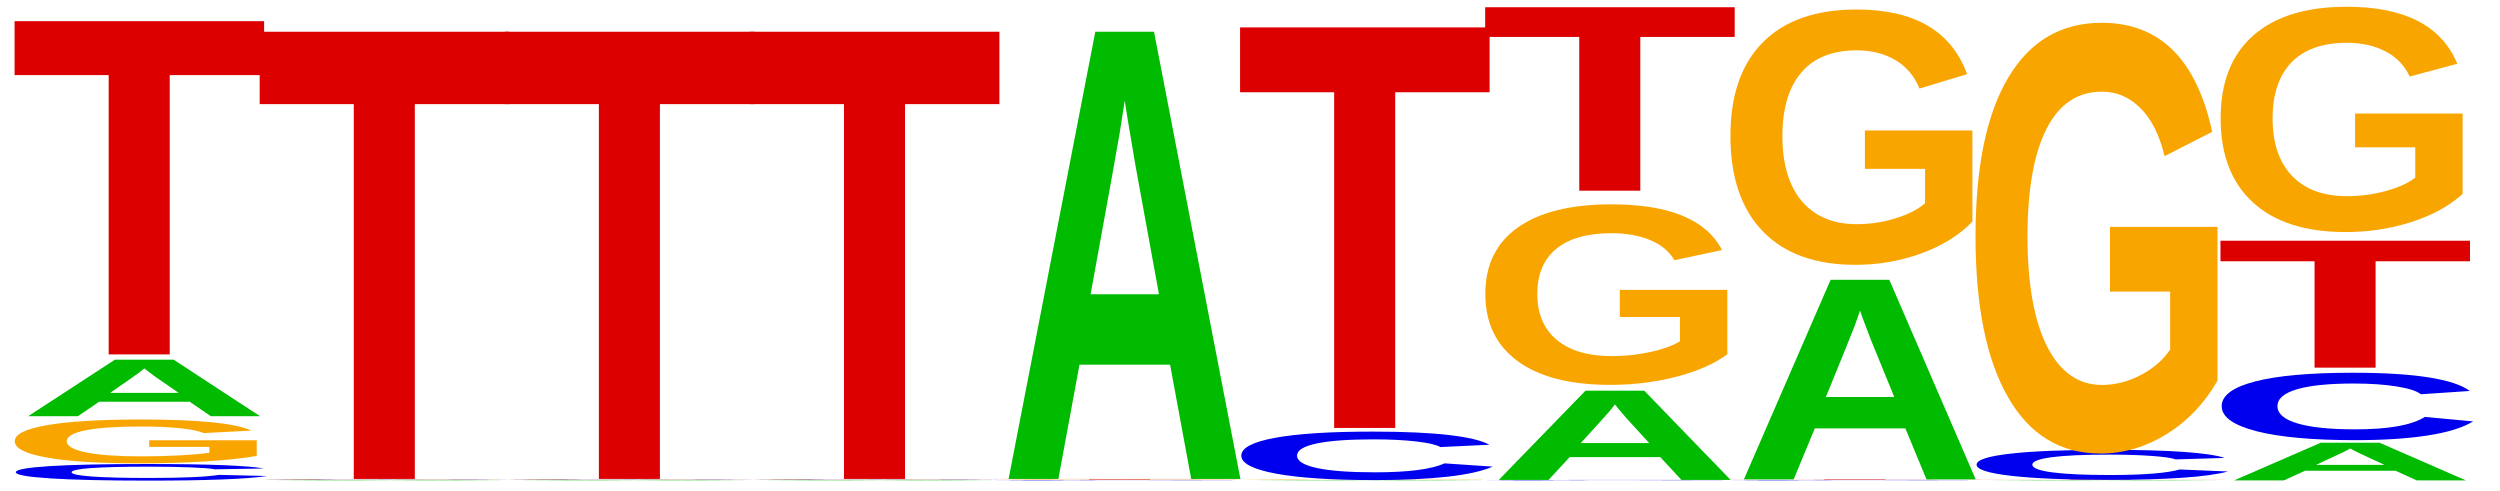
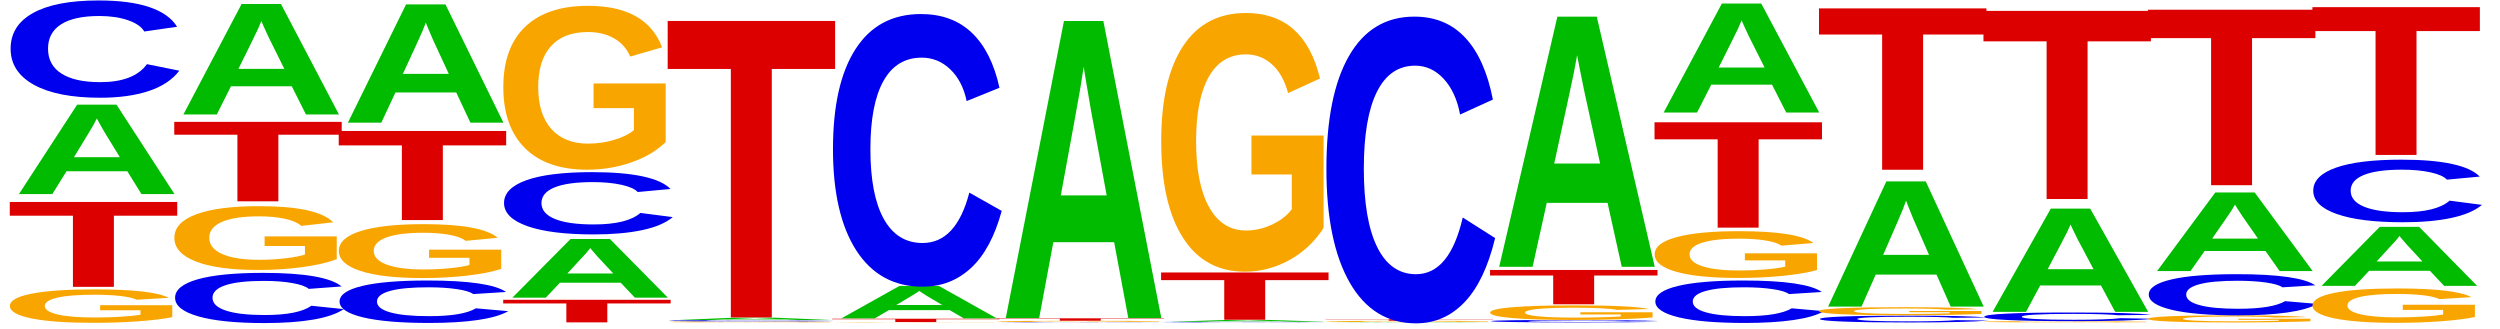
- <svg width="255" height="50">
+ <svg width="380" height="50">
  <g font-family="Arial" font-weight="bold" font-size="66.5">
-     <text fill="#0000EE" x="0" y="0" transform="matrix(0.59,0,0,0.036,0,49)">C</text>
-     <text fill="#F9A500" x="0" y="0" transform="matrix(0.55,0,0,0.095,0,47.2)">G</text>
-     <text fill="#00BB00" x="0" y="0" transform="matrix(0.53,0,0,0.126,2,42.45)">A</text>
-     <text fill="#DD0000" x="0" y="0" transform="matrix(0.65,0,0,0.743,1,36.15)">T</text>
-     <text fill="#00BB00" x="0" y="0" transform="matrix(0.53,0,0,0.001,27,49)">A</text>
-     <text fill="#0000EE" x="0" y="0" transform="matrix(0.59,0,0,0.001,25,48.95)">C</text>
-     <text fill="#F9A500" x="0" y="0" transform="matrix(0.55,0,0,0.001,25,48.9)">G</text>
-     <text fill="#DD0000" x="0" y="0" transform="matrix(0.65,0,0,0.997,26,48.85)">T</text>
-     <text fill="#00BB00" x="0" y="0" transform="matrix(0.53,0,0,0.001,52,49)">A</text>
-     <text fill="#0000EE" x="0" y="0" transform="matrix(0.59,0,0,0.001,50,48.95)">C</text>
-     <text fill="#F9A500" x="0" y="0" transform="matrix(0.55,0,0,0.001,50,48.9)">G</text>
-     <text fill="#DD0000" x="0" y="0" transform="matrix(0.65,0,0,0.997,51,48.85)">T</text>
-     <text fill="#00BB00" x="0" y="0" transform="matrix(0.53,0,0,0.001,77,49)">A</text>
-     <text fill="#0000EE" x="0" y="0" transform="matrix(0.59,0,0,0.001,75,48.95)">C</text>
-     <text fill="#F9A500" x="0" y="0" transform="matrix(0.55,0,0,0.001,75,48.9)">G</text>
-     <text fill="#DD0000" x="0" y="0" transform="matrix(0.65,0,0,0.997,76,48.85)">T</text>
-     <text fill="#0000EE" x="0" y="0" transform="matrix(0.59,0,0,0.001,100,49)">C</text>
-     <text fill="#F9A500" x="0" y="0" transform="matrix(0.55,0,0,0.001,100,48.95)">G</text>
-     <text fill="#DD0000" x="0" y="0" transform="matrix(0.65,0,0,0.001,101,48.9)">T</text>
-     <text fill="#00BB00" x="0" y="0" transform="matrix(0.53,0,0,0.997,102,48.85)">A</text>
-     <text fill="#00BB00" x="0" y="0" transform="matrix(0.53,0,0,0.001,127,49)">A</text>
-     <text fill="#F9A500" x="0" y="0" transform="matrix(0.55,0,0,0.001,125,48.95)">G</text>
-     <text fill="#0000EE" x="0" y="0" transform="matrix(0.59,0,0,0.105,125,48.9)">C</text>
-     <text fill="#DD0000" x="0" y="0" transform="matrix(0.65,0,0,0.893,126,43.65)">T</text>
+     <text fill="#F9A500" x="0" y="0" transform="matrix(0.55,0,0,0.108,0,49)">G</text>
+     <text fill="#DD0000" x="0" y="0" transform="matrix(0.65,0,0,0.282,1,43.6)">T</text>
+     <text fill="#00BB00" x="0" y="0" transform="matrix(0.53,0,0,0.297,2,29.5)">A</text>
+     <text fill="#0000EE" x="0" y="0" transform="matrix(0.59,0,0,0.314,0,14.65)">C</text>
+     <text fill="#0000EE" x="0" y="0" transform="matrix(0.59,0,0,0.162,25,49)">C</text>
+     <text fill="#F9A500" x="0" y="0" transform="matrix(0.55,0,0,0.206,25,40.9)">G</text>
+     <text fill="#DD0000" x="0" y="0" transform="matrix(0.65,0,0,0.264,26,30.6)">T</text>
+     <text fill="#00BB00" x="0" y="0" transform="matrix(0.53,0,0,0.367,27,17.4)">A</text>
+     <text fill="#0000EE" x="0" y="0" transform="matrix(0.59,0,0,0.137,50,49)">C</text>
+     <text fill="#F9A500" x="0" y="0" transform="matrix(0.55,0,0,0.174,50,42.15)">G</text>
+     <text fill="#DD0000" x="0" y="0" transform="matrix(0.65,0,0,0.296,51,33.45)">T</text>
+     <text fill="#00BB00" x="0" y="0" transform="matrix(0.53,0,0,0.393,52,18.65)">A</text>
+     <text fill="#DD0000" x="0" y="0" transform="matrix(0.65,0,0,0.075,76,49)">T</text>
+     <text fill="#00BB00" x="0" y="0" transform="matrix(0.53,0,0,0.195,77,45.25)">A</text>
+     <text fill="#0000EE" x="0" y="0" transform="matrix(0.59,0,0,0.201,75,35.5)">C</text>
+     <text fill="#F9A500" x="0" y="0" transform="matrix(0.55,0,0,0.529,75,25.45)">G</text>
+     <text fill="#F9A500" x="0" y="0" transform="matrix(0.55,0,0,0.003,100,49)">G</text>
+     <text fill="#0000EE" x="0" y="0" transform="matrix(0.59,0,0,0.004,100,48.85)">C</text>
+     <text fill="#00BB00" x="0" y="0" transform="matrix(0.53,0,0,0.008,102,48.65)">A</text>
+     <text fill="#DD0000" x="0" y="0" transform="matrix(0.65,0,0,0.985,101,48.25)">T</text>
+     <text fill="#F9A500" x="0" y="0" transform="matrix(0.55,0,0,0.001,125,49)">G</text>
+     <text fill="#DD0000" x="0" y="0" transform="matrix(0.65,0,0,0.011,126,48.95)">T</text>
+     <text fill="#00BB00" x="0" y="0" transform="matrix(0.53,0,0,0.108,127,48.4)">A</text>
+     <text fill="#0000EE" x="0" y="0" transform="matrix(0.59,0,0,0.880,125,43)">C</text>
    <text fill="#0000EE" x="0" y="0" transform="matrix(0.59,0,0,0.001,150,49)">C</text>
-     <text fill="#00BB00" x="0" y="0" transform="matrix(0.53,0,0,0.199,152,48.95)">A</text>
-     <text fill="#F9A500" x="0" y="0" transform="matrix(0.55,0,0,0.391,150,39)">G</text>
-     <text fill="#DD0000" x="0" y="0" transform="matrix(0.65,0,0,0.409,151,19.45)">T</text>
-     <text fill="#0000EE" x="0" y="0" transform="matrix(0.59,0,0,0.001,175,49)">C</text>
-     <text fill="#DD0000" x="0" y="0" transform="matrix(0.65,0,0,0.001,176,48.95)">T</text>
-     <text fill="#00BB00" x="0" y="0" transform="matrix(0.53,0,0,0.445,177,48.9)">A</text>
-     <text fill="#F9A500" x="0" y="0" transform="matrix(0.55,0,0,0.553,175,26.65)">G</text>
+     <text fill="#F9A500" x="0" y="0" transform="matrix(0.55,0,0,0.004,150,48.95)">G</text>
+     <text fill="#DD0000" x="0" y="0" transform="matrix(0.65,0,0,0.008,151,48.75)">T</text>
+     <text fill="#00BB00" x="0" y="0" transform="matrix(0.53,0,0,0.987,152,48.35)">A</text>
+     <text fill="#0000EE" x="0" y="0" transform="matrix(0.59,0,0,0.002,175,49)">C</text>
+     <text fill="#00BB00" x="0" y="0" transform="matrix(0.53,0,0,0.006,177,48.9)">A</text>
+     <text fill="#DD0000" x="0" y="0" transform="matrix(0.65,0,0,0.157,176,48.6)">T</text>
+     <text fill="#F9A500" x="0" y="0" transform="matrix(0.55,0,0,0.835,175,40.75)">G</text>
    <text fill="#00BB00" x="0" y="0" transform="matrix(0.53,0,0,0.001,202,49)">A</text>
-     <text fill="#DD0000" x="0" y="0" transform="matrix(0.65,0,0,0.001,201,48.95)">T</text>
-     <text fill="#0000EE" x="0" y="0" transform="matrix(0.59,0,0,0.065,200,48.9)">C</text>
-     <text fill="#F9A500" x="0" y="0" transform="matrix(0.55,0,0,0.933,200,45.65)">G</text>
-     <text fill="#00BB00" x="0" y="0" transform="matrix(0.53,0,0,0.084,227,49)">A</text>
-     <text fill="#0000EE" x="0" y="0" transform="matrix(0.59,0,0,0.146,225,44.8)">C</text>
-     <text fill="#DD0000" x="0" y="0" transform="matrix(0.65,0,0,0.283,226,37.5)">T</text>
-     <text fill="#F9A500" x="0" y="0" transform="matrix(0.55,0,0,0.488,225,23.35)">G</text>
+     <text fill="#F9A500" x="0" y="0" transform="matrix(0.55,0,0,0.004,200,48.95)">G</text>
+     <text fill="#DD0000" x="0" y="0" transform="matrix(0.65,0,0,0.005,201,48.75)">T</text>
+     <text fill="#0000EE" x="0" y="0" transform="matrix(0.59,0,0,0.990,200,48.5)">C</text>
+     <text fill="#0000EE" x="0" y="0" transform="matrix(0.59,0,0,0.008,225,49)">C</text>
+     <text fill="#F9A500" x="0" y="0" transform="matrix(0.55,0,0,0.047,225,48.6)">G</text>
+     <text fill="#DD0000" x="0" y="0" transform="matrix(0.65,0,0,0.114,226,46.25)">T</text>
+     <text fill="#00BB00" x="0" y="0" transform="matrix(0.53,0,0,0.831,227,40.55)">A</text>
+     <text fill="#0000EE" x="0" y="0" transform="matrix(0.59,0,0,0.137,250,49)">C</text>
+     <text fill="#F9A500" x="0" y="0" transform="matrix(0.55,0,0,0.151,250,42.15)">G</text>
+     <text fill="#DD0000" x="0" y="0" transform="matrix(0.65,0,0,0.350,251,34.6)">T</text>
+     <text fill="#00BB00" x="0" y="0" transform="matrix(0.53,0,0,0.362,252,17.1)">A</text>
+     <text fill="#0000EE" x="0" y="0" transform="matrix(0.59,0,0,0.022,275,49)">C</text>
+     <text fill="#F9A500" x="0" y="0" transform="matrix(0.55,0,0,0.026,275,47.9)">G</text>
+     <text fill="#00BB00" x="0" y="0" transform="matrix(0.53,0,0,0.416,277,46.6)">A</text>
+     <text fill="#DD0000" x="0" y="0" transform="matrix(0.65,0,0,0.536,276,25.8)">T</text>
+     <text fill="#F9A500" x="0" y="0" transform="matrix(0.55,0,0,0.004,300,49)">G</text>
+     <text fill="#0000EE" x="0" y="0" transform="matrix(0.59,0,0,0.028,300,48.8)">C</text>
+     <text fill="#00BB00" x="0" y="0" transform="matrix(0.53,0,0,0.343,302,47.4)">A</text>
+     <text fill="#DD0000" x="0" y="0" transform="matrix(0.65,0,0,0.625,301,30.25)">T</text>
+     <text fill="#F9A500" x="0" y="0" transform="matrix(0.55,0,0,0.023,325,49)">G</text>
+     <text fill="#0000EE" x="0" y="0" transform="matrix(0.59,0,0,0.133,325,47.85)">C</text>
+     <text fill="#00BB00" x="0" y="0" transform="matrix(0.53,0,0,0.261,327,41.2)">A</text>
+     <text fill="#DD0000" x="0" y="0" transform="matrix(0.65,0,0,0.583,326,28.15)">T</text>
+     <text fill="#F9A500" x="0" y="0" transform="matrix(0.55,0,0,0.111,350,49)">G</text>
+     <text fill="#00BB00" x="0" y="0" transform="matrix(0.53,0,0,0.196,352,43.45)">A</text>
+     <text fill="#0000EE" x="0" y="0" transform="matrix(0.59,0,0,0.202,350,33.65)">C</text>
+     <text fill="#DD0000" x="0" y="0" transform="matrix(0.65,0,0,0.491,351,23.55)">T</text>
  </g>
</svg>
